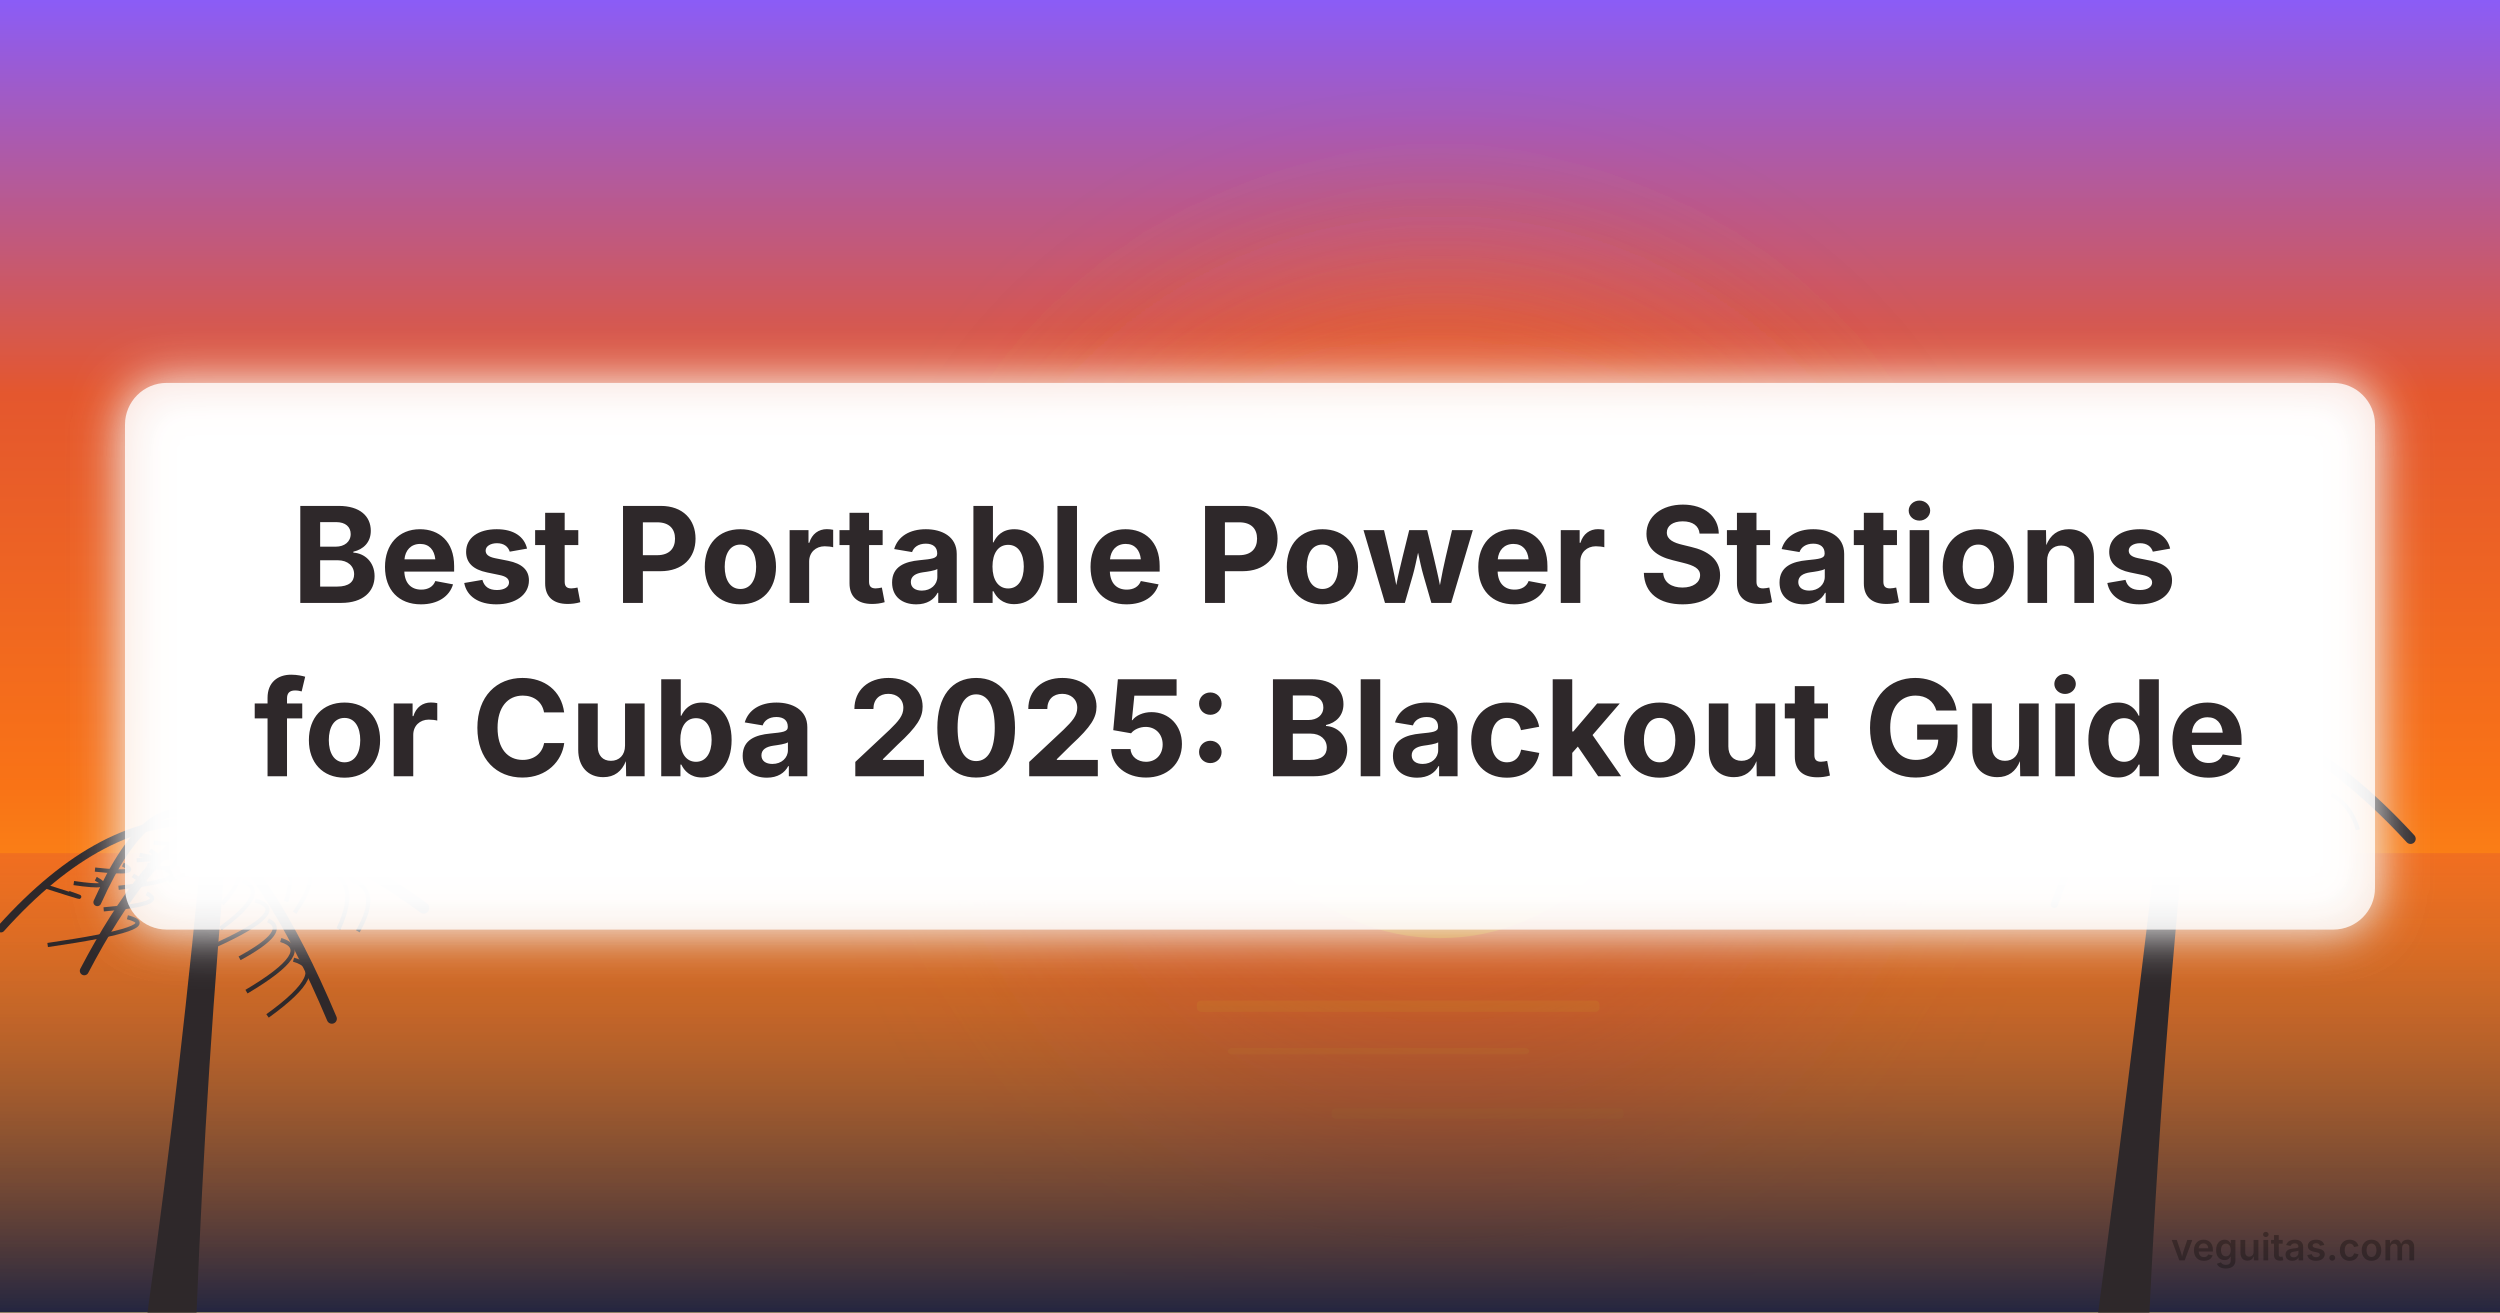
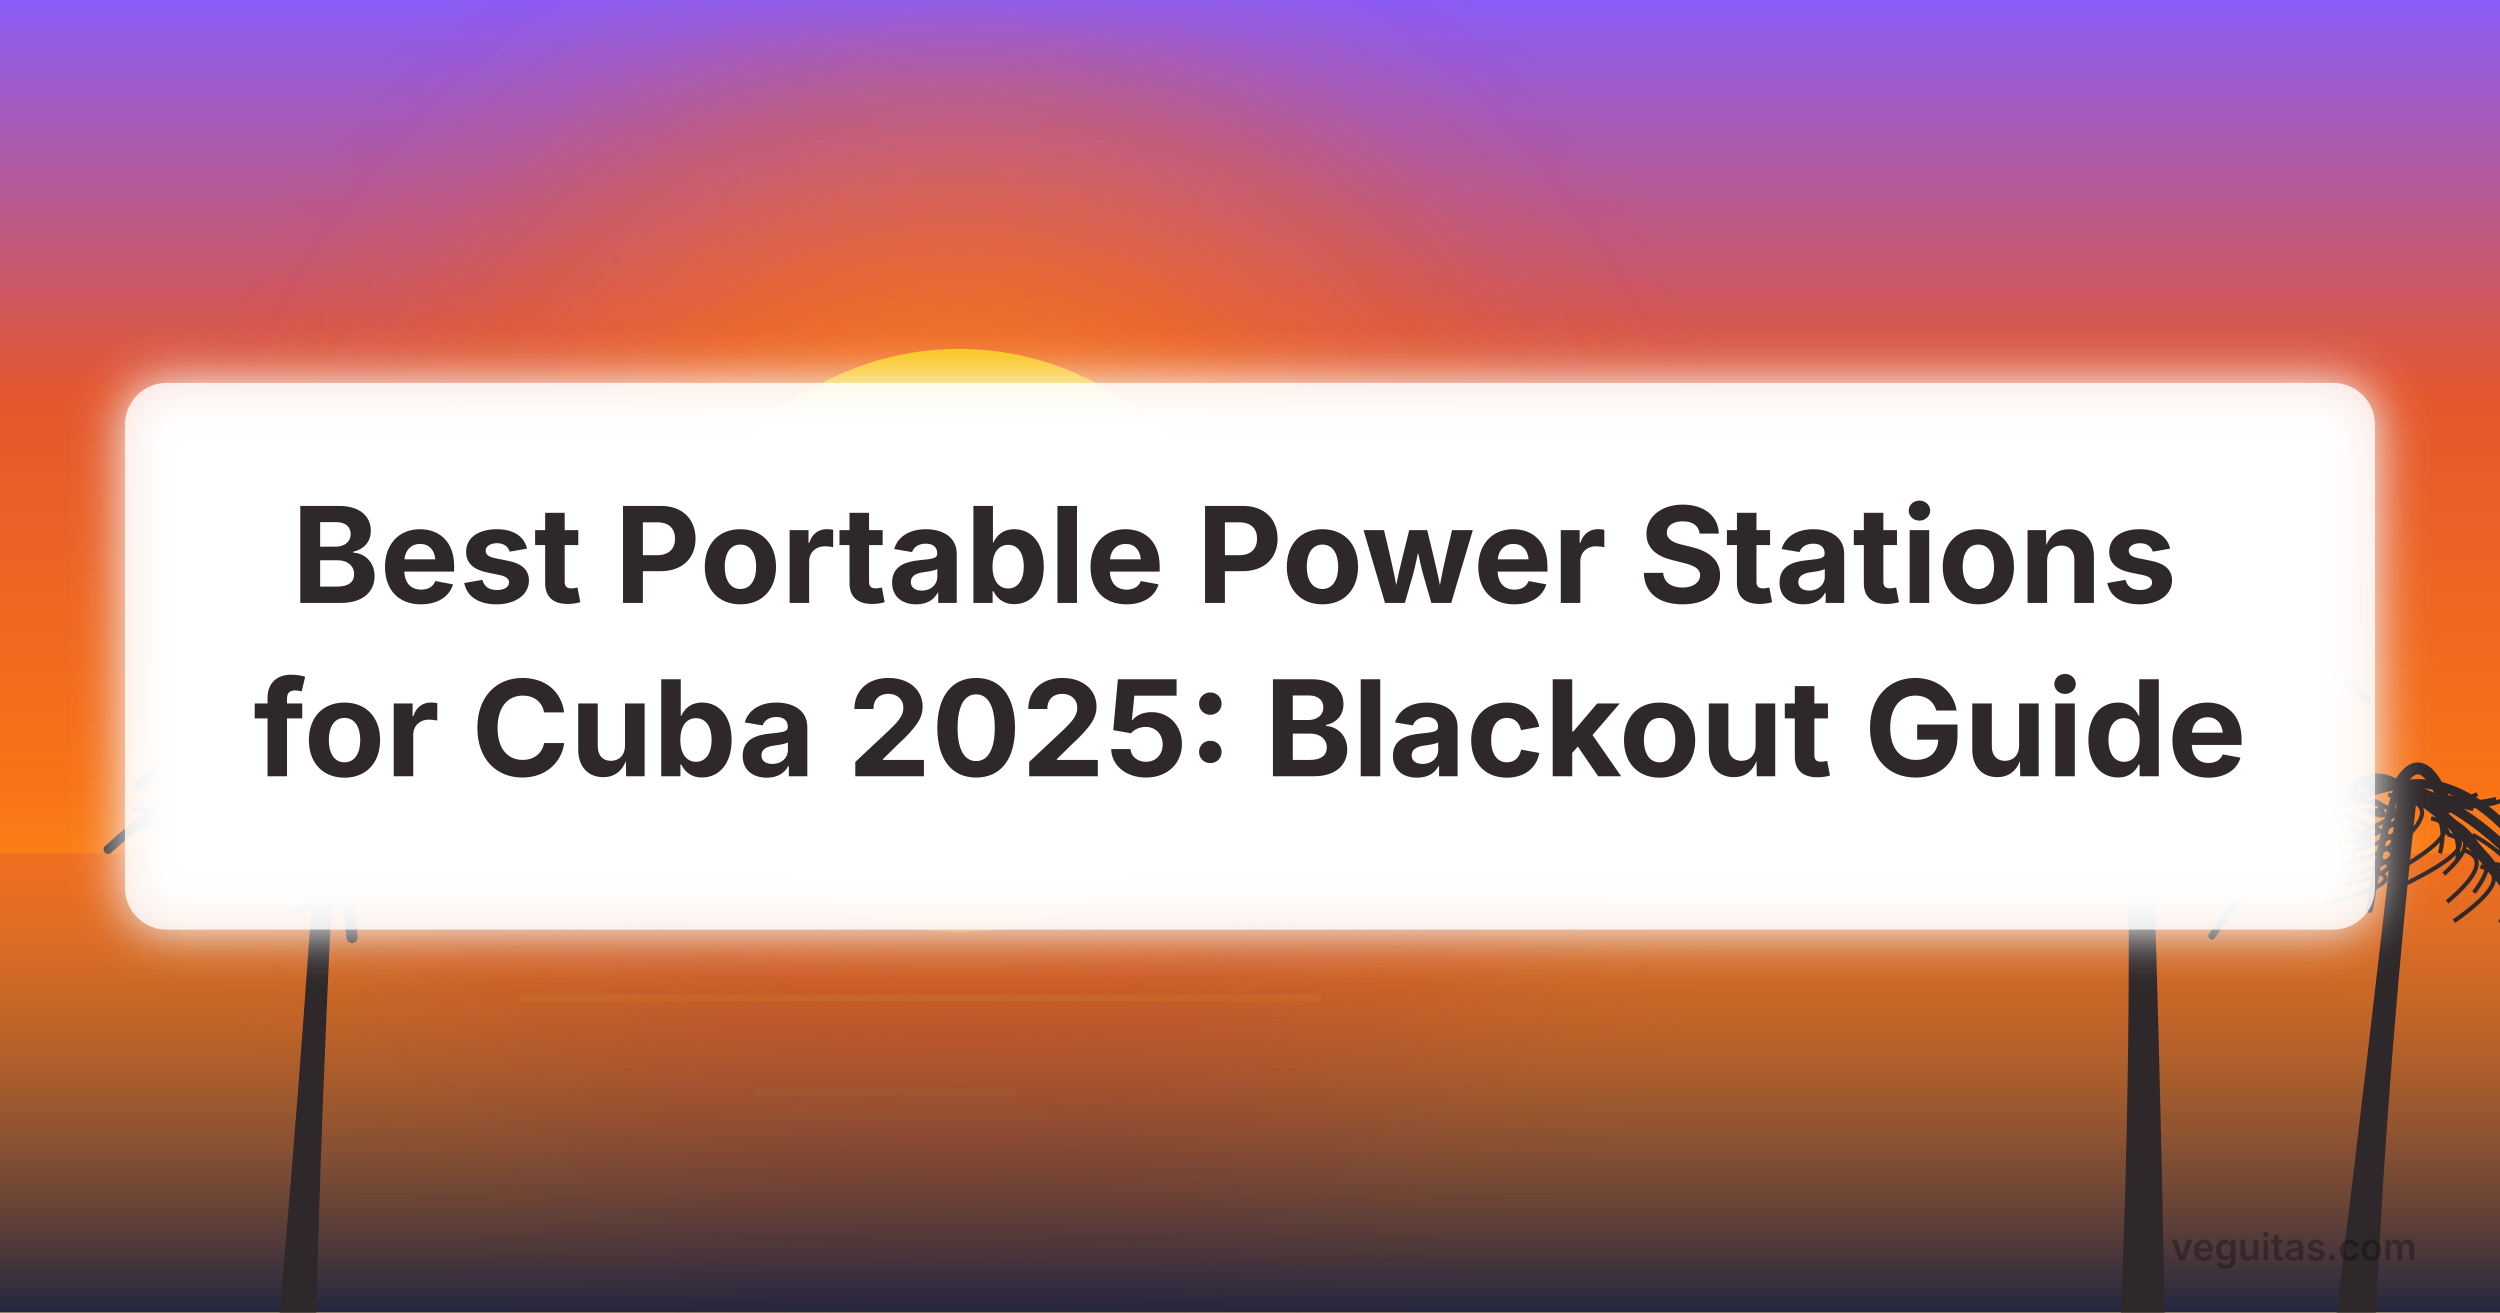
<svg xmlns="http://www.w3.org/2000/svg" width="100%" height="100%" viewBox="0 0 1200 630" preserveAspectRatio="xMidYMid meet">
  <defs>
-     <linearGradient id="sky-61j" x1="0%" y1="0%" x2="0%" y2="100%">
+     <linearGradient id="sky-32n" x1="0%" y1="0%" x2="0%" y2="100%">
      <stop offset="0%" stop-color="#8b5cf6" />
      <stop offset="30%" stop-color="#e4572e" />
      <stop offset="60%" stop-color="#f97316" />
      <stop offset="100%" stop-color="#ffc914" />
    </linearGradient>
-     <radialGradient id="sun-glow-5pb" cx="50%" cy="50%" r="50%">
+     <radialGradient id="sun-glow-61j" cx="50%" cy="50%" r="50%">
      <stop offset="0%" stop-color="#ffc914" stop-opacity="1" />
      <stop offset="40%" stop-color="#f97316" stop-opacity="0.8" />
      <stop offset="100%" stop-color="#e4572e" stop-opacity="0" />
    </radialGradient>
    <filter id="filter-bw18nbfxjp-sun-glow" x="-100%" y="-100%" width="300%" height="300%">
      <feGaussianBlur in="SourceGraphic" stdDeviation="30" />
    </filter>
-     <linearGradient id="water-5es" x1="0%" y1="0%" x2="0%" y2="100%">
+     <linearGradient id="water-4yf" x1="0%" y1="0%" x2="0%" y2="100%">
      <stop offset="0%" stop-color="#e4572e" stop-opacity="0.4" />
      <stop offset="100%" stop-color="#0c1445" stop-opacity="0.9" />
    </linearGradient>
    <filter id="filter-bw18nbfxjp-blur" x="-20%" y="-20%" width="140%" height="140%">
      <feGaussianBlur in="SourceGraphic" stdDeviation="12" />
    </filter>
    <filter id="filter-bw18nbfxjp-shadow" x="-50%" y="-50%" width="200%" height="200%">
      <feDropShadow dx="0" dy="4" stdDeviation="6" flood-color="rgba(0,0,0,0.2)" />
    </filter>
  </defs>
  <g>
-     <rect width="1200" height="630" fill="url(#sky-61j)" />
-     <circle cx="691.204" cy="346.405" r="259.748" fill="url(#sun-glow-5pb)" filter="url(#filter-bw18nbfxjp-sun-glow)" />
-     <circle cx="691.204" cy="346.405" r="103.899" fill="#ffc914" opacity="0.95" />
-     <rect x="574.489" y="480.304" width="193.297" height="5.378" rx="2" fill="#ffc914" opacity="0.30" />
-     <rect x="589.383" y="503.06" width="144.652" height="3.018" rx="2" fill="#ffc914" opacity="0.25" />
-     <rect x="639.166" y="532.057" width="140.126" height="4.999" rx="2" fill="#ffc914" opacity="0.20" />
-     <rect x="586.268" y="594.925" width="196.693" height="2.88" rx="2" fill="#ffc914" opacity="0.15" />
-     <rect x="620.525" y="650.872" width="107.469" height="4.791" rx="2" fill="#ffc914" opacity="0.10" />
-     <rect x="477.393" y="624.292" width="349.712" height="4.57" rx="2" fill="#ffc914" opacity="0.05" />
-     <rect x="576.633" y="697.228" width="238.367" height="3.015" rx="2" fill="#ffc914" opacity="-0.00" />
-     <rect x="0" y="409.5" width="1200" height="220.5" fill="url(#water-5es)" />
-     <path d="M 70.802 630                Q 87.194 512.259                  97.97 394.517                L 109.744 394.517                Q 98.968 512.259                  94.35 630                Z" fill="#2e282a" />
-     <path d="M 97.97 394.517                  Q 150.654 396.628 203.339 435.801" stroke="#2e282a" stroke-width="5.403" fill="none" stroke-linecap="round" />
-     <path d="M 112.019 400.022 Q 127.021 405.022 125.792 423.35" stroke="#2e282a" stroke-width="2" fill="none" />
-     <path d="M 126.068 405.526 Q 144.155 410.526 137.346 432.711" stroke="#2e282a" stroke-width="2" fill="none" />
-     <path d="M 140.117 411.031 Q 157.14 416.031 141.407 438.041" stroke="#2e282a" stroke-width="2" fill="none" />
-     <path d="M 154.167 416.535 Q 173.984 421.535 162.456 445.915" stroke="#2e282a" stroke-width="2" fill="none" />
-     <path d="M 168.216 422.04 Q 183.316 427.04 171.755 447.036" stroke="#2e282a" stroke-width="2" fill="none" />
-     <path d="M 97.97 394.517                  Q 128.625 416.312 159.281 488.978" stroke="#2e282a" stroke-width="4.823" fill="none" stroke-linecap="round" />
-     <path d="M 104.101 403.964 Q 118.758 408.964 80.805 422.859" stroke="#2e282a" stroke-width="2" fill="none" />
-     <path d="M 110.232 413.41 Q 120.823 418.41 106.587 433.842" stroke="#2e282a" stroke-width="2" fill="none" />
-     <path d="M 116.363 422.856 Q 130.206 427.856 105.829 445.657" stroke="#2e282a" stroke-width="2" fill="none" />
-     <path d="M 122.494 432.302 Q 142.18 437.302 96.15 456.931" stroke="#2e282a" stroke-width="2" fill="none" />
-     <path d="M 128.625 441.748 Q 139.317 446.748 114.993 459.984" stroke="#2e282a" stroke-width="2" fill="none" />
-     <path d="M 134.756 451.194 Q 151.687 456.194 118.309 475.993" stroke="#2e282a" stroke-width="2" fill="none" />
-     <path d="M 140.887 460.64 Q 159.005 465.64 128.411 487.65" stroke="#2e282a" stroke-width="2" fill="none" />
-     <path d="M 97.97 394.517                  Q 69.21 411.04 40.45 465.999" stroke="#2e282a" stroke-width="4.279" fill="none" stroke-linecap="round" />
-     <path d="M 88.767 405.955 Q 100.736 410.955 65.608 412.928" stroke="#2e282a" stroke-width="2" fill="none" />
-     <path d="M 79.564 417.392 Q 90.963 422.392 56.904 426.139" stroke="#2e282a" stroke-width="2" fill="none" />
-     <path d="M 70.361 428.829 Q 80.92 433.829 49.763 436.495" stroke="#2e282a" stroke-width="2" fill="none" />
-     <path d="M 61.157 440.266 Q 80.589 445.266 22.874 453.608" stroke="#2e282a" stroke-width="2" fill="none" />
-     <path d="M 97.97 394.517                  Q 49.224 391.372 0.479 445.675" stroke="#2e282a" stroke-width="3.78" fill="none" stroke-linecap="round" />
-     <path d="M 84.971 401.338 Q 93.835 406.338 73.758 404.473" stroke="#2e282a" stroke-width="2" fill="none" />
-     <path d="M 71.972 408.159 Q 80.171 413.159 67.05 410.338" stroke="#2e282a" stroke-width="2" fill="none" />
-     <path d="M 58.974 414.98 Q 69.081 419.98 45.602 417.4" stroke="#2e282a" stroke-width="2" fill="none" />
-     <path d="M 45.975 421.801 Q 55.503 426.801 35.408 423.872" stroke="#2e282a" stroke-width="2" fill="none" />
-     <path d="M 32.976 428.622 Q 47.29 433.622 21.764 425.451" stroke="#2e282a" stroke-width="2" fill="none" />
-     <path d="M 97.97 394.517                  Q 72.344 376.19 46.717 433.065" stroke="#2e282a" stroke-width="3.777" fill="none" stroke-linecap="round" />
-     <path d="M 91.136 399.657 Q 105.831 404.657 112.035 399.326" stroke="#2e282a" stroke-width="2" fill="none" />
-     <path d="M 84.303 404.797 Q 102.859 409.797 112.875 402.955" stroke="#2e282a" stroke-width="2" fill="none" />
-     <path d="M 77.469 409.936 Q 96.518 414.936 94.792 402.971" stroke="#2e282a" stroke-width="2" fill="none" />
-     <path d="M 70.635 415.076 Q 87.046 420.076 83.455 409.969" stroke="#2e282a" stroke-width="2" fill="none" />
-     <path d="M 63.802 420.216 Q 71.392 425.216 71.177 423.582" stroke="#2e282a" stroke-width="2" fill="none" />
-     <path d="M 97.97 394.517                  Q 133.528 380.299 169.085 409.572" stroke="#2e282a" stroke-width="4.217" fill="none" stroke-linecap="round" />
-     <path d="M 106.098 396.238 Q 123.118 401.238 133.266 416.492" stroke="#2e282a" stroke-width="2" fill="none" />
-     <path d="M 114.225 397.958 Q 122.26 402.958 129.885 409.763" stroke="#2e282a" stroke-width="2" fill="none" />
-     <path d="M 122.352 399.679 Q 141.861 404.679 157.439 418.213" stroke="#2e282a" stroke-width="2" fill="none" />
-     <path d="M 130.48 401.399 Q 138.197 406.399 145.913 411.526" stroke="#2e282a" stroke-width="2" fill="none" />
-     <path d="M 138.607 403.12 Q 150.866 408.12 162.287 416.294" stroke="#2e282a" stroke-width="2" fill="none" />
-     <path d="M 146.735 404.84 Q 161.76 409.84 170.453 424.066" stroke="#2e282a" stroke-width="2" fill="none" />
-     <path d="M 1007.116 630                Q 1026.444 484.457                  1042.83 338.914                L 1055.135 338.914                Q 1038.75 484.457                  1031.727 630                Z" fill="#2e282a" />
-     <path d="M 1042.83 338.914                  Q 1099.947 340.511 1157.065 402.62" stroke="#2e282a" stroke-width="4.952" fill="none" stroke-linecap="round" />
-     <path d="M 1058.061 347.408 Q 1073.859 352.408 1079.772 368.886" stroke="#2e282a" stroke-width="2" fill="none" />
-     <path d="M 1073.293 355.902 Q 1086.8 360.902 1077.849 379.216" stroke="#2e282a" stroke-width="2" fill="none" />
-     <path d="M 1088.524 364.396 Q 1100.019 369.396 1100.661 384.159" stroke="#2e282a" stroke-width="2" fill="none" />
-     <path d="M 1103.755 372.89 Q 1117.425 377.89 1109.337 396.272" stroke="#2e282a" stroke-width="2" fill="none" />
-     <path d="M 1118.987 381.385 Q 1128.384 386.385 1131.756 398.279" stroke="#2e282a" stroke-width="2" fill="none" />
-     <path d="M 1042.83 338.914                  Q 1047.043 356.316 1051.256 415.751" stroke="#2e282a" stroke-width="4.345" fill="none" stroke-linecap="round" />
-     <path d="M 1043.793 347.696 Q 1060.411 352.696 1018.501 368.477" stroke="#2e282a" stroke-width="2" fill="none" />
-     <path d="M 1044.756 356.477 Q 1054.949 361.477 1025.002 368.997" stroke="#2e282a" stroke-width="2" fill="none" />
-     <path d="M 1045.719 365.258 Q 1059.88 370.258 1019.608 380.744" stroke="#2e282a" stroke-width="2" fill="none" />
-     <path d="M 1046.682 374.04 Q 1062.244 379.04 1029.559 397.034" stroke="#2e282a" stroke-width="2" fill="none" />
-     <path d="M 1047.645 382.821 Q 1064.404 387.821 1019.96 402.269" stroke="#2e282a" stroke-width="2" fill="none" />
-     <path d="M 1048.608 391.602 Q 1059.396 396.602 1029.351 406.468" stroke="#2e282a" stroke-width="2" fill="none" />
-     <path d="M 1042.83 338.914                  Q 1014.454 356.6 986.078 434.108" stroke="#2e282a" stroke-width="3.474" fill="none" stroke-linecap="round" />
-     <path d="M 1037.155 348.434 Q 1047.549 353.434 1016.911 360.797" stroke="#2e282a" stroke-width="2" fill="none" />
-     <path d="M 1031.48 357.953 Q 1039.263 362.953 1016.054 366.906" stroke="#2e282a" stroke-width="2" fill="none" />
-     <path d="M 1025.804 367.472 Q 1044.653 372.472 988.321 379.476" stroke="#2e282a" stroke-width="2" fill="none" />
-     <path d="M 1020.129 376.992 Q 1034.132 381.992 992.278 388.456" stroke="#2e282a" stroke-width="2" fill="none" />
-     <path d="M 1014.454 386.511 Q 1023.641 391.511 996.338 398.043" stroke="#2e282a" stroke-width="2" fill="none" />
-     <path d="M 1008.779 396.031 Q 1026.846 401.031 976.003 398.424" stroke="#2e282a" stroke-width="2" fill="none" />
-     <path d="M 1003.104 405.55 Q 1018.722 410.55 972.962 419.649" stroke="#2e282a" stroke-width="2" fill="none" />
-     <path d="M 1042.83 338.914                  Q 993.012 332.54 943.194 366.76" stroke="#2e282a" stroke-width="4.216" fill="none" stroke-linecap="round" />
-     <path d="M 1032.866 341.699 Q 1040.495 346.699 1028.618 344.372" stroke="#2e282a" stroke-width="2" fill="none" />
-     <path d="M 1022.903 344.483 Q 1034.2 349.483 1021.857 343.198" stroke="#2e282a" stroke-width="2" fill="none" />
-     <path d="M 1012.939 347.268 Q 1026.489 352.268 1007.427 344.001" stroke="#2e282a" stroke-width="2" fill="none" />
-     <path d="M 1002.975 350.053 Q 1021.73 355.053 981.816 344.567" stroke="#2e282a" stroke-width="2" fill="none" />
-     <path d="M 993.012 352.837 Q 1003.096 357.837 994.192 352.77" stroke="#2e282a" stroke-width="2" fill="none" />
-     <path d="M 983.048 355.622 Q 996.231 360.622 985.981 352.52" stroke="#2e282a" stroke-width="2" fill="none" />
-     <path d="M 973.084 358.406 Q 989.027 363.406 960.461 353.767" stroke="#2e282a" stroke-width="2" fill="none" />
-     <path d="M 1042.83 338.914                  Q 1026.594 317.376 1010.357 366.104" stroke="#2e282a" stroke-width="5.077" fill="none" stroke-linecap="round" />
-     <path d="M 1039.119 342.022 Q 1049.43 347.022 1050.739 343.503" stroke="#2e282a" stroke-width="2" fill="none" />
-     <path d="M 1035.408 345.129 Q 1045.748 350.129 1043.263 345.563" stroke="#2e282a" stroke-width="2" fill="none" />
-     <path d="M 1031.696 348.236 Q 1042.338 353.236 1039.622 348.36" stroke="#2e282a" stroke-width="2" fill="none" />
-     <path d="M 1027.985 351.344 Q 1037.219 356.344 1042.877 355.882" stroke="#2e282a" stroke-width="2" fill="none" />
-     <path d="M 1024.274 354.451 Q 1040.316 359.451 1043.108 351.465" stroke="#2e282a" stroke-width="2" fill="none" />
-     <path d="M 1020.563 357.559 Q 1039.01 362.559 1036.847 351.006" stroke="#2e282a" stroke-width="2" fill="none" />
-     <path d="M 1042.83 338.914                  Q 1075.474 328.486 1108.119 354.12" stroke="#2e282a" stroke-width="4.894" fill="none" stroke-linecap="round" />
-     <path d="M 1053.276 341.347 Q 1065.607 346.347 1077.892 352.1" stroke="#2e282a" stroke-width="2" fill="none" />
-     <path d="M 1063.722 343.78 Q 1080.833 348.78 1096.902 357.969" stroke="#2e282a" stroke-width="2" fill="none" />
-     <path d="M 1074.169 346.213 Q 1093.381 351.213 1110.32 362.723" stroke="#2e282a" stroke-width="2" fill="none" />
-     <path d="M 1084.615 348.646 Q 1093.452 353.646 1099.356 363.521" stroke="#2e282a" stroke-width="2" fill="none" />
+     <rect width="1200" height="630" fill="url(#sky-32n)" />
+     <circle cx="460.327" cy="307.441" r="349.887" fill="url(#sun-glow-61j)" filter="url(#filter-bw18nbfxjp-sun-glow)" />
+     <circle cx="460.327" cy="307.441" r="139.955" fill="#ffc914" opacity="0.95" />
+     <rect x="248.825" y="477.396" width="385.203" height="3.197" rx="2" fill="#ffc914" opacity="0.30" />
+     <rect x="361.432" y="522.729" width="127.558" height="2.82" rx="2" fill="#ffc914" opacity="0.25" />
+     <rect x="344.321" y="532.672" width="158.764" height="4.721" rx="2" fill="#ffc914" opacity="0.20" />
+     <rect x="301.523" y="604.877" width="282.07" height="3.736" rx="2" fill="#ffc914" opacity="0.15" />
+     <rect x="249.607" y="583.801" width="326.42" height="3.322" rx="2" fill="#ffc914" opacity="0.10" />
+     <rect x="399.577" y="682.046" width="187.976" height="2.442" rx="2" fill="#ffc914" opacity="0.05" />
+     <rect x="0" y="409.5" width="1200" height="220.5" fill="url(#water-4yf)" />
+     <path d="M 134.251 630                Q 146.643 489.041                  155.095 348.082                L 163.865 348.082                Q 155.412 489.041                  151.789 630                Z" fill="#2e282a" />
+     <path d="M 155.095 348.082                  Q 202.099 349.263 249.103 414.046" stroke="#2e282a" stroke-width="5.27" fill="none" stroke-linecap="round" />
+     <path d="M 170.137 358.636 Q 183.032 363.636 186.775 378.489" stroke="#2e282a" stroke-width="2" fill="none" />
+     <path d="M 185.178 369.191 Q 202.691 374.191 207.703 392.602" stroke="#2e282a" stroke-width="2" fill="none" />
+     <path d="M 200.219 379.745 Q 213.14 384.745 215.908 400.011" stroke="#2e282a" stroke-width="2" fill="none" />
+     <path d="M 215.261 390.299 Q 230.678 395.299 226.72 414.613" stroke="#2e282a" stroke-width="2" fill="none" />
+     <path d="M 155.095 348.082                  Q 162.041 375.732 168.986 450.028" stroke="#2e282a" stroke-width="5.299" fill="none" stroke-linecap="round" />
+     <path d="M 156.485 358.277 Q 171.585 363.277 127.792 372.99" stroke="#2e282a" stroke-width="2" fill="none" />
+     <path d="M 157.874 368.471 Q 174.756 373.471 139.8 392.731" stroke="#2e282a" stroke-width="2" fill="none" />
+     <path d="M 159.263 378.666 Q 174.356 383.666 131.323 394.382" stroke="#2e282a" stroke-width="2" fill="none" />
+     <path d="M 160.652 388.86 Q 180.4 393.86 124.64 406.971" stroke="#2e282a" stroke-width="2" fill="none" />
+     <path d="M 162.041 399.055 Q 170.139 404.055 148.369 413.396" stroke="#2e282a" stroke-width="2" fill="none" />
+     <path d="M 163.43 409.25 Q 174.924 414.25 147.847 427.7" stroke="#2e282a" stroke-width="2" fill="none" />
+     <path d="M 164.819 419.444 Q 181.668 424.444 137.35 439.203" stroke="#2e282a" stroke-width="2" fill="none" />
+     <path d="M 155.095 348.082                  Q 103.514 361.012 51.933 407.689" stroke="#2e282a" stroke-width="4.397" fill="none" stroke-linecap="round" />
+     <path d="M 144.779 354.043 Q 162.897 359.043 110.208 358.616" stroke="#2e282a" stroke-width="2" fill="none" />
+     <path d="M 134.463 360.004 Q 146.268 365.004 111.436 367.395" stroke="#2e282a" stroke-width="2" fill="none" />
+     <path d="M 124.147 365.964 Q 136.975 370.964 100.735 370.717" stroke="#2e282a" stroke-width="2" fill="none" />
+     <path d="M 113.831 371.925 Q 130.253 376.925 81.124 380.421" stroke="#2e282a" stroke-width="2" fill="none" />
+     <path d="M 103.514 377.886 Q 117.662 382.886 77.168 382.725" stroke="#2e282a" stroke-width="2" fill="none" />
+     <path d="M 93.198 383.846 Q 109.108 388.846 63.167 388.586" stroke="#2e282a" stroke-width="2" fill="none" />
+     <path d="M 82.882 389.807 Q 92.608 394.807 64.204 397.089" stroke="#2e282a" stroke-width="2" fill="none" />
+     <path d="M 155.095 348.082                  Q 111.042 338.97 66.988 376.914" stroke="#2e282a" stroke-width="4.941" fill="none" stroke-linecap="round" />
+     <path d="M 143.348 351.927 Q 152.08 356.927 139.922 353.364" stroke="#2e282a" stroke-width="2" fill="none" />
+     <path d="M 131.6 355.771 Q 146.269 360.771 121.291 352.037" stroke="#2e282a" stroke-width="2" fill="none" />
+     <path d="M 119.852 359.615 Q 127.991 364.615 113.49 362.124" stroke="#2e282a" stroke-width="2" fill="none" />
+     <path d="M 108.105 363.459 Q 118.353 368.459 102.451 363.608" stroke="#2e282a" stroke-width="2" fill="none" />
+     <path d="M 96.357 367.304 Q 109.502 372.304 88.174 364.812" stroke="#2e282a" stroke-width="2" fill="none" />
+     <path d="M 155.095 348.082                  Q 144.956 332.266 134.817 371.024" stroke="#2e282a" stroke-width="5.703" fill="none" stroke-linecap="round" />
+     <path d="M 152.392 351.141 Q 170.107 356.141 176.058 347.957" stroke="#2e282a" stroke-width="2" fill="none" />
+     <path d="M 149.688 354.2 Q 168.773 359.2 178.53 351.699" stroke="#2e282a" stroke-width="2" fill="none" />
+     <path d="M 146.984 357.259 Q 159.715 362.259 169.719 361.527" stroke="#2e282a" stroke-width="2" fill="none" />
+     <path d="M 144.28 360.318 Q 155.906 365.318 165.361 365.413" stroke="#2e282a" stroke-width="2" fill="none" />
+     <path d="M 141.576 363.376 Q 154.859 368.376 163.436 365.829" stroke="#2e282a" stroke-width="2" fill="none" />
+     <path d="M 155.095 348.082                  Q 183.127 328.821 211.159 362.895" stroke="#2e282a" stroke-width="3.479" fill="none" stroke-linecap="round" />
+     <path d="M 162.571 350.057 Q 182.331 355.057 201.776 362.547" stroke="#2e282a" stroke-width="2" fill="none" />
+     <path d="M 170.046 352.032 Q 183.242 357.032 195.842 364.82" stroke="#2e282a" stroke-width="2" fill="none" />
+     <path d="M 177.521 354.007 Q 194.252 359.007 208.813 358.08" stroke="#2e282a" stroke-width="2" fill="none" />
+     <path d="M 184.996 355.983 Q 194.91 360.983 203.467 369.587" stroke="#2e282a" stroke-width="2" fill="none" />
+     <path d="M 192.471 357.958 Q 206.222 362.958 217.985 362.826" stroke="#2e282a" stroke-width="2" fill="none" />
+     <path d="M 1018.008 630                Q 1025.46 455.076                  1018.325 280.152                L 1028.835 280.152                Q 1035.97 455.076                  1039.028 630                Z" fill="#2e282a" />
+     <path d="M 1018.325 280.152                  Q 1077.474 292.486 1136.623 335.578" stroke="#2e282a" stroke-width="3.419" fill="none" stroke-linecap="round" />
+     <path d="M 1031.845 286.486 Q 1047.477 291.486 1026.15 311.857" stroke="#2e282a" stroke-width="2" fill="none" />
+     <path d="M 1045.365 292.821 Q 1054.37 297.821 1047.068 311.785" stroke="#2e282a" stroke-width="2" fill="none" />
+     <path d="M 1058.885 299.155 Q 1077.078 304.155 1055.685 327.278" stroke="#2e282a" stroke-width="2" fill="none" />
+     <path d="M 1072.404 305.489 Q 1084.556 310.489 1073.827 327.62" stroke="#2e282a" stroke-width="2" fill="none" />
+     <path d="M 1085.924 311.824 Q 1103.553 316.824 1092.492 339.144" stroke="#2e282a" stroke-width="2" fill="none" />
+     <path d="M 1099.444 318.158 Q 1108.613 323.158 1100.328 337.317" stroke="#2e282a" stroke-width="2" fill="none" />
+     <path d="M 1018.325 280.152                  Q 1061.077 300.067 1103.828 344.968" stroke="#2e282a" stroke-width="4.555" fill="none" stroke-linecap="round" />
+     <path d="M 1029.726 288.794 Q 1042.134 293.794 1021.099 310.429" stroke="#2e282a" stroke-width="2" fill="none" />
+     <path d="M 1041.126 297.436 Q 1060.662 302.436 1021.669 324.378" stroke="#2e282a" stroke-width="2" fill="none" />
+     <path d="M 1052.526 306.078 Q 1069.75 311.078 1048.742 333.198" stroke="#2e282a" stroke-width="2" fill="none" />
+     <path d="M 1063.927 314.72 Q 1071.925 319.72 1058.231 332.195" stroke="#2e282a" stroke-width="2" fill="none" />
+     <path d="M 1075.327 323.363 Q 1089.409 328.363 1062.985 346.021" stroke="#2e282a" stroke-width="2" fill="none" />
+     <path d="M 1018.325 280.152                  Q 996.351 302.789 974.376 354.63" stroke="#2e282a" stroke-width="3.282" fill="none" stroke-linecap="round" />
+     <path d="M 1012.465 290.082 Q 1021.939 295.082 993.976 298.014" stroke="#2e282a" stroke-width="2" fill="none" />
+     <path d="M 1006.605 300.013 Q 1016.038 305.013 987.798 309.273" stroke="#2e282a" stroke-width="2" fill="none" />
+     <path d="M 1000.745 309.943 Q 1015.871 314.943 972.52 325.385" stroke="#2e282a" stroke-width="2" fill="none" />
+     <path d="M 994.886 319.873 Q 1006.238 324.873 975.354 335.662" stroke="#2e282a" stroke-width="2" fill="none" />
+     <path d="M 989.026 329.804 Q 1000.405 334.804 966.607 337.844" stroke="#2e282a" stroke-width="2" fill="none" />
+     <path d="M 1018.325 280.152                  Q 977.7 289.571 937.075 329.678" stroke="#2e282a" stroke-width="5.953" fill="none" stroke-linecap="round" />
+     <path d="M 1010.2 285.105 Q 1025.819 290.105 979.646 291.858" stroke="#2e282a" stroke-width="2" fill="none" />
+     <path d="M 1002.075 290.057 Q 1014.702 295.057 981.481 292.749" stroke="#2e282a" stroke-width="2" fill="none" />
+     <path d="M 993.95 295.01 Q 1006.515 300.01 969.731 301.658" stroke="#2e282a" stroke-width="2" fill="none" />
+     <path d="M 985.825 299.962 Q 998.51 304.962 970.249 299.95" stroke="#2e282a" stroke-width="2" fill="none" />
+     <path d="M 977.7 304.915 Q 994.071 309.915 945.235 312.791" stroke="#2e282a" stroke-width="2" fill="none" />
+     <path d="M 969.575 309.867 Q 983.469 314.867 943.618 314.909" stroke="#2e282a" stroke-width="2" fill="none" />
+     <path d="M 961.45 314.82 Q 969.179 319.82 947.952 321.053" stroke="#2e282a" stroke-width="2" fill="none" />
+     <path d="M 1018.325 280.152                  Q 959.603 268.8 900.88 301.393" stroke="#2e282a" stroke-width="5.721" fill="none" stroke-linecap="round" />
+     <path d="M 1002.666 282.984 Q 1018.608 287.984 994.27 277.604" stroke="#2e282a" stroke-width="2" fill="none" />
+     <path d="M 987.007 285.816 Q 1001.274 290.816 984.038 281.627" stroke="#2e282a" stroke-width="2" fill="none" />
+     <path d="M 971.347 288.648 Q 987.5 293.648 975.104 282.605" stroke="#2e282a" stroke-width="2" fill="none" />
+     <path d="M 955.688 291.481 Q 967.004 296.481 957.369 290.196" stroke="#2e282a" stroke-width="2" fill="none" />
+     <path d="M 940.029 294.313 Q 948.08 299.313 935.371 296.606" stroke="#2e282a" stroke-width="2" fill="none" />
+     <path d="M 1018.325 280.152                  Q 992.795 267.309 967.264 300.941" stroke="#2e282a" stroke-width="5.188" fill="none" stroke-linecap="round" />
+     <path d="M 1010.155 283.478 Q 1026.197 288.478 1018.046 277.929" stroke="#2e282a" stroke-width="2" fill="none" />
+     <path d="M 1001.986 286.805 Q 1020.433 291.805 1004.868 278.414" stroke="#2e282a" stroke-width="2" fill="none" />
+     <path d="M 993.816 290.131 Q 1002.057 295.131 1002.747 293.205" stroke="#2e282a" stroke-width="2" fill="none" />
+     <path d="M 985.646 293.457 Q 1001.038 298.457 985.412 288.066" stroke="#2e282a" stroke-width="2" fill="none" />
+     <path d="M 1018.325 280.152                  Q 1023.24 262.946 1028.155 299.803" stroke="#2e282a" stroke-width="4.028" fill="none" stroke-linecap="round" />
+     <path d="M 1019.308 282.117 Q 1038.52 287.117 1054.115 283.978" stroke="#2e282a" stroke-width="2" fill="none" />
+     <path d="M 1020.291 284.082 Q 1029.128 289.082 1037.618 292.337" stroke="#2e282a" stroke-width="2" fill="none" />
+     <path d="M 1021.274 286.047 Q 1033.569 291.047 1044.31 291.746" stroke="#2e282a" stroke-width="2" fill="none" />
+     <path d="M 1022.257 288.012 Q 1035.61 293.012 1042.849 289.509" stroke="#2e282a" stroke-width="2" fill="none" />
+     <path d="M 1023.24 289.977 Q 1038.477 294.977 1045.792 289.73" stroke="#2e282a" stroke-width="2" fill="none" />
+     <path d="M 1024.223 291.942 Q 1033.244 296.942 1042.161 300.97" stroke="#2e282a" stroke-width="2" fill="none" />
+     <path d="M 1025.206 293.907 Q 1038.129 298.907 1050.104 300.437" stroke="#2e282a" stroke-width="2" fill="none" />
+     <path d="M 1018.325 280.152                  Q 1068.884 271.171 1119.442 314.577" stroke="#2e282a" stroke-width="3.411" fill="none" stroke-linecap="round" />
+     <path d="M 1029.882 284.086 Q 1043.06 289.086 1053.133 300.293" stroke="#2e282a" stroke-width="2" fill="none" />
+     <path d="M 1041.438 288.02 Q 1054.446 293.02 1062.464 305.682" stroke="#2e282a" stroke-width="2" fill="none" />
+     <path d="M 1052.994 291.955 Q 1070.519 296.955 1085.776 308.155" stroke="#2e282a" stroke-width="2" fill="none" />
+     <path d="M 1064.55 295.889 Q 1077.055 300.889 1087.12 311.276" stroke="#2e282a" stroke-width="2" fill="none" />
+     <path d="M 1076.107 299.823 Q 1092.6 304.823 1100.93 320.685" stroke="#2e282a" stroke-width="2" fill="none" />
+     <path d="M 1087.663 303.757 Q 1100.639 308.757 1111.093 319.337" stroke="#2e282a" stroke-width="2" fill="none" />
+     <path d="M 1121.548 630                Q 1137.048 503.656                  1151.189 377.313                L 1160.629 377.313                Q 1146.488 503.656                  1140.427 630                Z" fill="#2e282a" />
+     <path d="M 1151.189 377.313                  Q 1192.18 386.192 1233.171 442.627" stroke="#2e282a" stroke-width="4.796" fill="none" stroke-linecap="round" />
+     <path d="M 1160.558 384.777 Q 1176.28 389.777 1171.167 409.577" stroke="#2e282a" stroke-width="2" fill="none" />
+     <path d="M 1169.928 392.242 Q 1181.96 397.242 1179.433 413.296" stroke="#2e282a" stroke-width="2" fill="none" />
+     <path d="M 1179.297 399.706 Q 1189.64 404.706 1173.011 419.56" stroke="#2e282a" stroke-width="2" fill="none" />
+     <path d="M 1188.666 407.171 Q 1199.928 412.171 1187.453 428.417" stroke="#2e282a" stroke-width="2" fill="none" />
+     <path d="M 1198.036 414.635 Q 1216.296 419.635 1199.941 442.871" stroke="#2e282a" stroke-width="2" fill="none" />
+     <path d="M 1207.405 422.1 Q 1226.326 427.1 1208.736 451.009" stroke="#2e282a" stroke-width="2" fill="none" />
+     <path d="M 1151.189 377.313                  Q 1180.769 392.069 1210.349 435.093" stroke="#2e282a" stroke-width="5.323" fill="none" stroke-linecap="round" />
+     <path d="M 1159.077 385.017 Q 1168.443 390.017 1152.884 403.856" stroke="#2e282a" stroke-width="2" fill="none" />
+     <path d="M 1166.965 392.721 Q 1186.647 397.721 1147.044 419.696" stroke="#2e282a" stroke-width="2" fill="none" />
+     <path d="M 1174.853 400.425 Q 1193.645 405.425 1152.233 425.433" stroke="#2e282a" stroke-width="2" fill="none" />
+     <path d="M 1182.741 408.129 Q 1198.085 413.129 1174.631 432.927" stroke="#2e282a" stroke-width="2" fill="none" />
+     <path d="M 1190.629 415.833 Q 1208.195 420.833 1177.866 442.199" stroke="#2e282a" stroke-width="2" fill="none" />
+     <path d="M 1151.189 377.313                  Q 1144.273 394.999 1137.357 436.506" stroke="#2e282a" stroke-width="3.366" fill="none" stroke-linecap="round" />
+     <path d="M 1149.806 383.232 Q 1161.478 388.232 1131.075 400.199" stroke="#2e282a" stroke-width="2" fill="none" />
+     <path d="M 1148.423 389.152 Q 1158.021 394.152 1131.431 403.617" stroke="#2e282a" stroke-width="2" fill="none" />
+     <path d="M 1147.04 395.071 Q 1160.625 400.071 1122.346 410.739" stroke="#2e282a" stroke-width="2" fill="none" />
+     <path d="M 1145.656 400.99 Q 1157.521 405.99 1123.543 415.294" stroke="#2e282a" stroke-width="2" fill="none" />
+     <path d="M 1144.273 406.91 Q 1159.621 411.91 1116.992 423.945" stroke="#2e282a" stroke-width="2" fill="none" />
+     <path d="M 1142.89 412.829 Q 1157.605 417.829 1114.825 427.258" stroke="#2e282a" stroke-width="2" fill="none" />
+     <path d="M 1141.507 418.748 Q 1155.145 423.748 1116.224 433.865" stroke="#2e282a" stroke-width="2" fill="none" />
+     <path d="M 1151.189 377.313                  Q 1106.434 384.092 1061.68 449.262" stroke="#2e282a" stroke-width="3.427" fill="none" stroke-linecap="round" />
+     <path d="M 1140.959 385.536 Q 1148.78 390.536 1133.637 388.624" stroke="#2e282a" stroke-width="2" fill="none" />
+     <path d="M 1130.73 393.758 Q 1146.413 398.758 1116.083 389.89" stroke="#2e282a" stroke-width="2" fill="none" />
+     <path d="M 1120.5 401.981 Q 1131.066 406.981 1101.944 406.926" stroke="#2e282a" stroke-width="2" fill="none" />
+     <path d="M 1110.27 410.204 Q 1125.816 415.204 1088.496 409.107" stroke="#2e282a" stroke-width="2" fill="none" />
+     <path d="M 1100.041 418.426 Q 1112.943 423.426 1075.939 423.819" stroke="#2e282a" stroke-width="2" fill="none" />
+     <path d="M 1089.811 426.649 Q 1106.732 431.649 1061.806 427.15" stroke="#2e282a" stroke-width="2" fill="none" />
+     <path d="M 1151.189 377.313                  Q 1102.352 371.583 1053.516 425.926" stroke="#2e282a" stroke-width="3.924" fill="none" stroke-linecap="round" />
+     <path d="M 1138.166 383.795 Q 1151.075 388.795 1125.3 382.603" stroke="#2e282a" stroke-width="2" fill="none" />
+     <path d="M 1125.143 390.276 Q 1135.647 395.276 1118.144 390.372" stroke="#2e282a" stroke-width="2" fill="none" />
+     <path d="M 1112.12 396.758 Q 1126.43 401.758 1110.691 392.466" stroke="#2e282a" stroke-width="2" fill="none" />
+     <path d="M 1099.097 403.24 Q 1115.412 408.24 1100.872 396.948" stroke="#2e282a" stroke-width="2" fill="none" />
+     <path d="M 1086.073 409.721 Q 1097.57 414.721 1072.849 410.317" stroke="#2e282a" stroke-width="2" fill="none" />
+     <path d="M 1151.189 377.313                  Q 1129.767 361.924 1108.346 412.497" stroke="#2e282a" stroke-width="4.873" fill="none" stroke-linecap="round" />
+     <path d="M 1146.293 381.334 Q 1163.96 386.334 1162.781 375.708" stroke="#2e282a" stroke-width="2" fill="none" />
+     <path d="M 1141.396 385.355 Q 1150.186 390.355 1148.666 387.353" stroke="#2e282a" stroke-width="2" fill="none" />
+     <path d="M 1136.5 389.376 Q 1148.716 394.376 1141.505 387.419" stroke="#2e282a" stroke-width="2" fill="none" />
+     <path d="M 1131.604 393.397 Q 1139.21 398.397 1142.505 398.092" stroke="#2e282a" stroke-width="2" fill="none" />
+     <path d="M 1126.707 397.418 Q 1137.643 402.418 1137.178 397.817" stroke="#2e282a" stroke-width="2" fill="none" />
+     <path d="M 1121.811 401.439 Q 1133.682 406.439 1138.208 402.854" stroke="#2e282a" stroke-width="2" fill="none" />
+     <path d="M 1151.189 377.313                  Q 1162.854 356.211 1174.519 387.666" stroke="#2e282a" stroke-width="5.706" fill="none" stroke-linecap="round" />
+     <path d="M 1153.522 378.348 Q 1170.982 383.348 1187.025 383.425" stroke="#2e282a" stroke-width="2" fill="none" />
+     <path d="M 1155.855 379.383 Q 1166.422 384.383 1174.91 384.812" stroke="#2e282a" stroke-width="2" fill="none" />
+     <path d="M 1158.188 380.419 Q 1172.847 385.419 1187.203 388.313" stroke="#2e282a" stroke-width="2" fill="none" />
+     <path d="M 1160.521 381.454 Q 1178.121 386.454 1189.14 381.207" stroke="#2e282a" stroke-width="2" fill="none" />
+     <path d="M 1162.854 382.489 Q 1182.639 387.489 1198.133 383.528" stroke="#2e282a" stroke-width="2" fill="none" />
+     <path d="M 1165.187 383.525 Q 1174.572 388.525 1179.501 387.453" stroke="#2e282a" stroke-width="2" fill="none" />
+     <path d="M 1167.52 384.56 Q 1187.055 389.56 1200.76 384.295" stroke="#2e282a" stroke-width="2" fill="none" />
+     <path d="M 1151.189 377.313                  Q 1188.242 368.698 1225.295 426.015" stroke="#2e282a" stroke-width="4.463" fill="none" stroke-linecap="round" />
+     <path d="M 1163.046 385.105 Q 1171.303 390.105 1175.353 400.611" stroke="#2e282a" stroke-width="2" fill="none" />
+     <path d="M 1174.903 392.897 Q 1186.719 397.897 1191.617 411.251" stroke="#2e282a" stroke-width="2" fill="none" />
+     <path d="M 1186.76 400.69 Q 1196.092 405.69 1204.371 413.78" stroke="#2e282a" stroke-width="2" fill="none" />
+     <path d="M 1198.617 408.482 Q 1211.721 413.482 1223.978 421.789" stroke="#2e282a" stroke-width="2" fill="none" />
  </g>
  <g filter="url(#filter-bw18nbfxjp-shadow)">
    <g filter="url(#filter-bw18nbfxjp-blur)">
      <rect x="60" y="183.8" width="1080" height="262.4" rx="20" ry="20" fill="#ffffff" />
    </g>
    <rect x="60" y="183.8" width="1080" height="262.4" rx="20" ry="20" fill="rgba(255, 255, 255, 0.8)" />
  </g>
  <text font-family="system-ui, -apple-system, BlinkMacSystemFont, 'Segoe UI', sans-serif" font-size="64" font-weight="700" fill="#2e282a">
    <tspan x="600" y="289.4" text-anchor="middle">Best Portable Power Stations</tspan>
    <tspan x="600" y="372.6" text-anchor="middle">for Cuba 2025: Blackout Guide</tspan>
  </text>
  <text x="1160" y="605" font-family="system-ui, -apple-system, sans-serif" font-size="18" font-weight="600" fill="rgba(0,0,0,0.3)" text-anchor="end">
    veguitas.com
  </text>
</svg>
